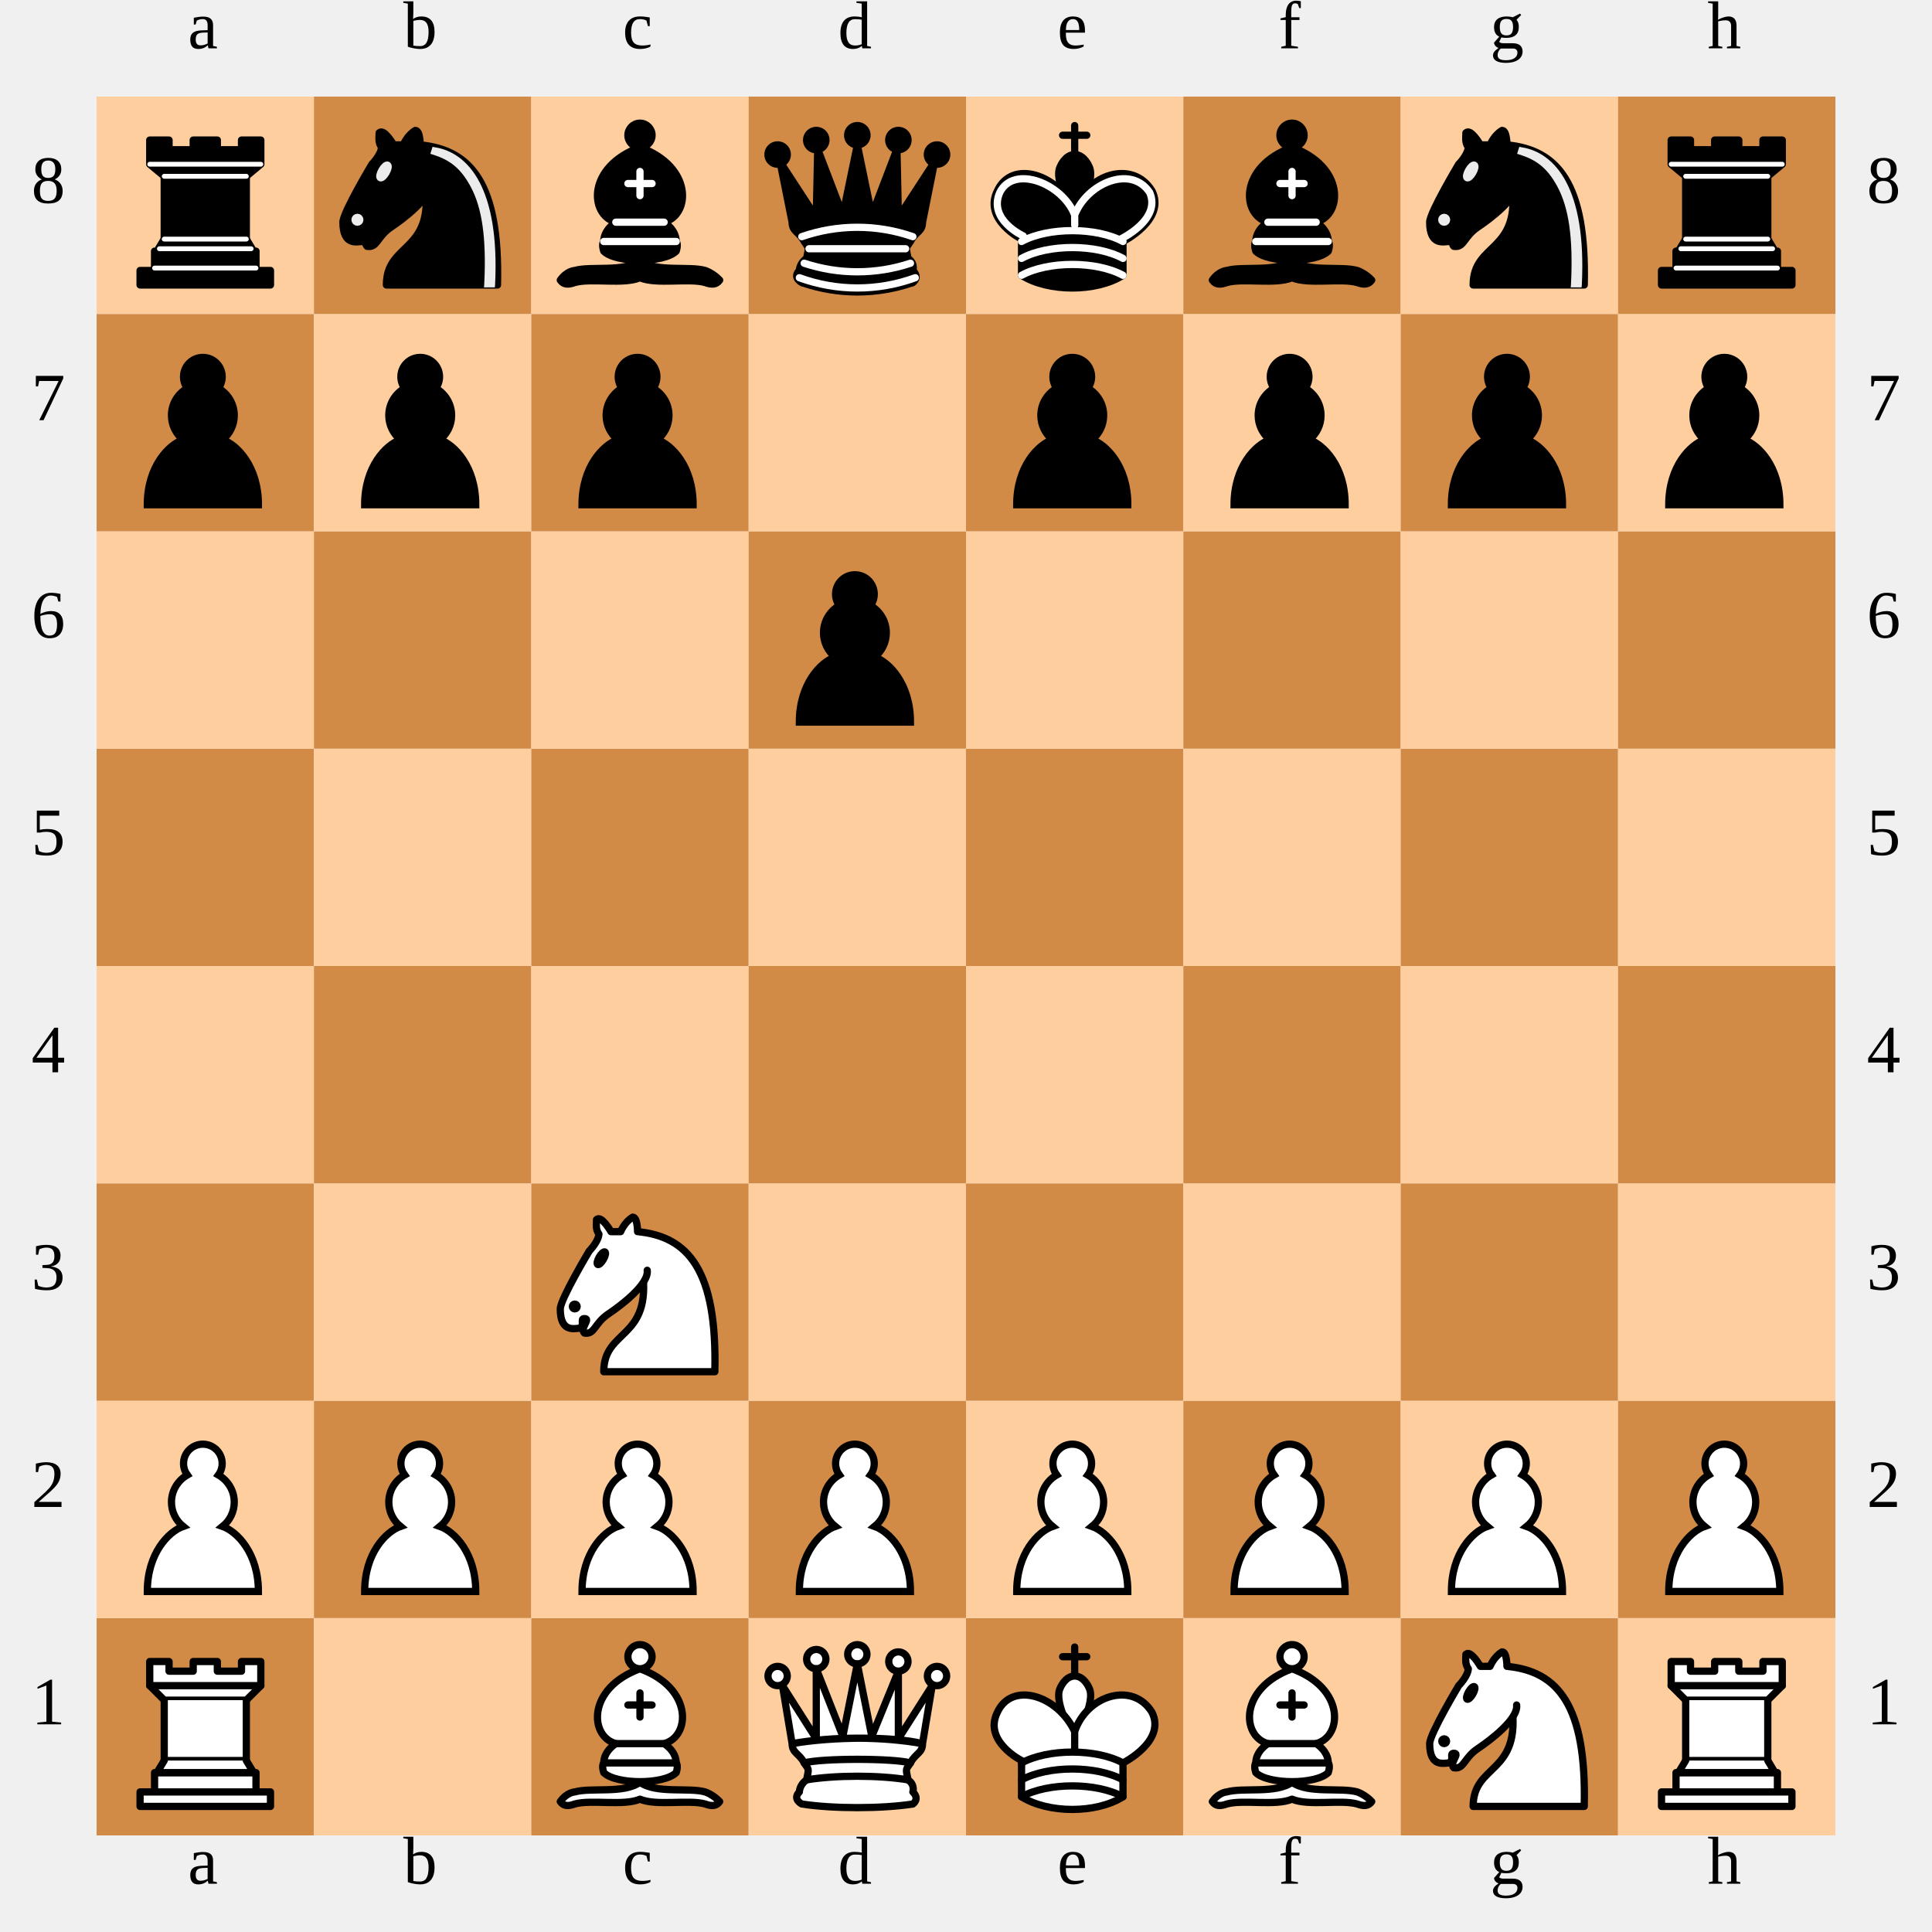
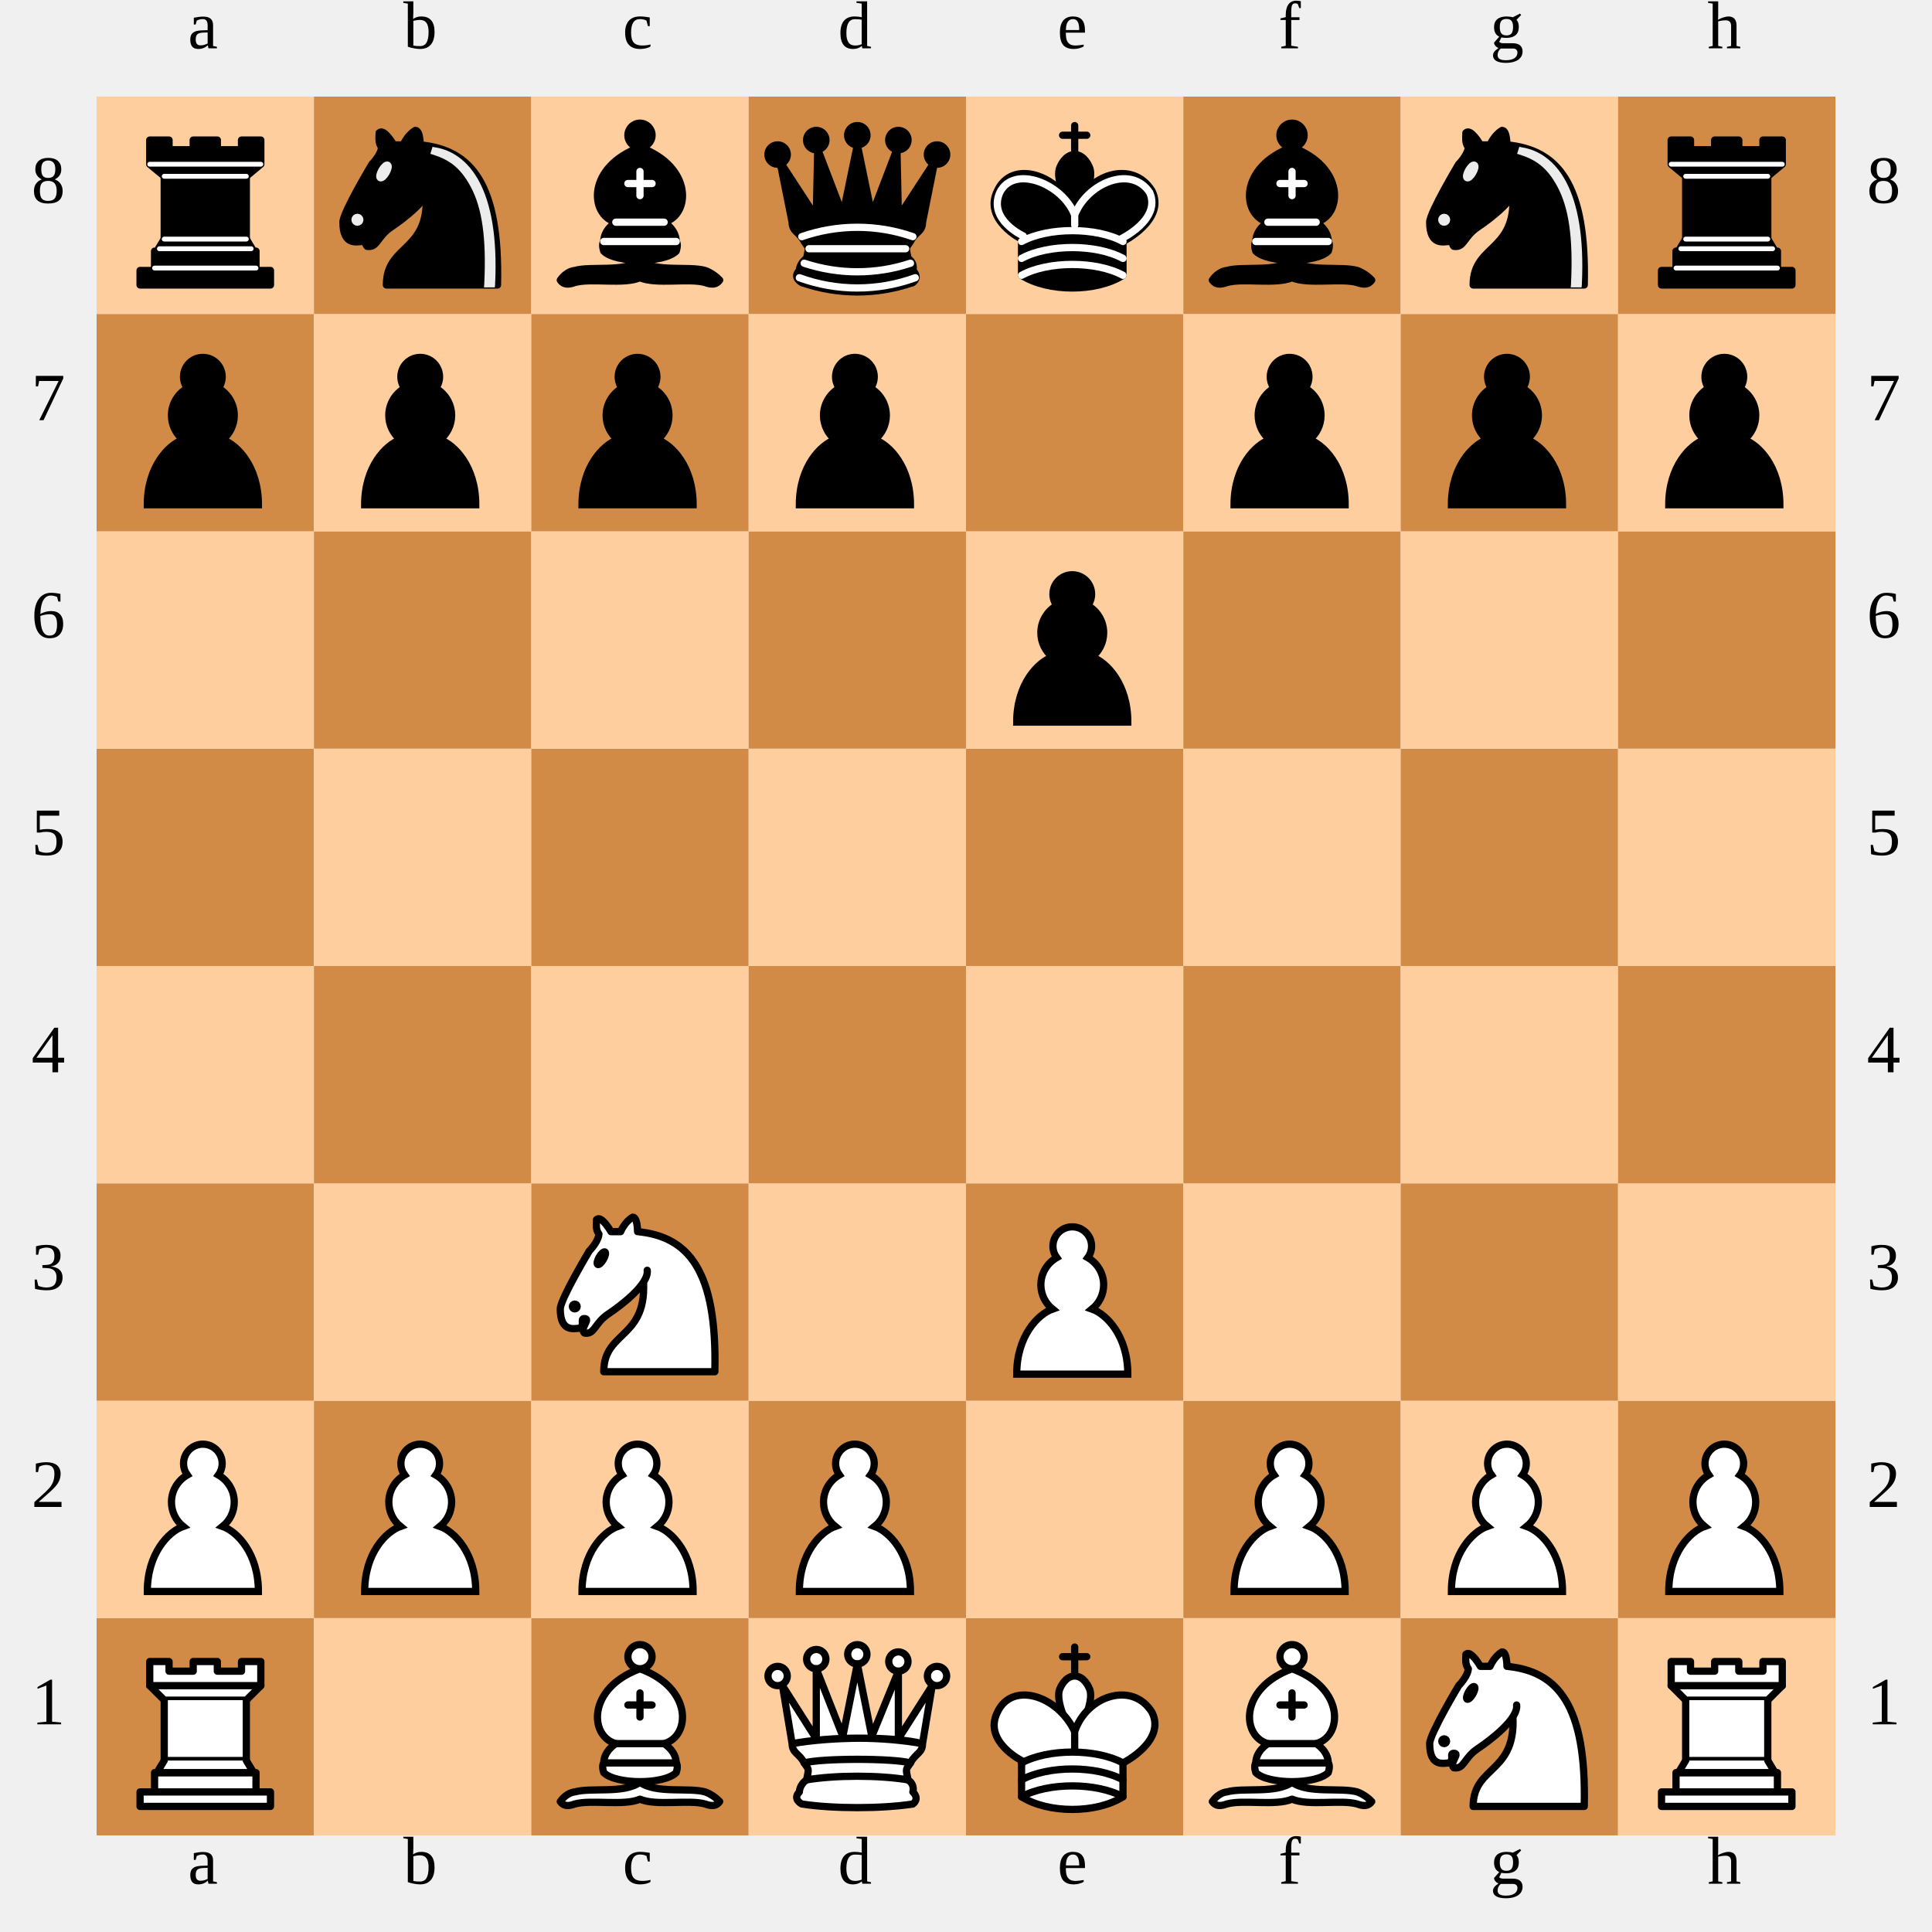
<svg xmlns="http://www.w3.org/2000/svg" xmlns:xlink="http://www.w3.org/1999/xlink" version="1.1" viewBox="0 0 400 400">
  <defs>
    <g class="white pawn" id="white-pawn">
      <path d="M22 9c-2.21 0-4 1.79-4 4 0 .89.29 1.71.78 2.38-1.95 1.12-3.28 3.21-3.28 5.62 0 2.03.94 3.84 2.41 5.03-3 1.06-7.41 5.55-7.41 13.47h23c0-7.92-4.41-12.41-7.41-13.47 1.47-1.19 2.41-3 2.41-5.03 0-2.41-1.33-4.5-3.28-5.62.49-.67.78-1.49.78-2.38 0-2.21-1.79-4-4-4z" fill="#fff" stroke="#000" stroke-linecap="round" stroke-width="1.5" />
    </g>
    <g class="white knight" fill="none" fill-rule="evenodd" id="white-knight" stroke="#000" stroke-linecap="round" stroke-linejoin="round" stroke-width="1.5">
      <path d="M 22,10 C 32.5,11 38.5,18 38,39 L 15,39 C 15,30 25,32.5 23,18" style="fill:#ffffff; stroke:#000000;" />
      <path d="M 24,18 C 24.38,20.91 18.45,25.37 16,27 C 13,29 13.18,31.34 11,31 C 9.958,30.06 12.41,27.96 11,28 C 10,28 11.19,29.23 10,30 C 9,30 5.997,31 6,26 C 6,24 12,14 12,14 C 12,14 13.89,12.1 14,10.5 C 13.27,9.506 13.5,8.5 13.5,7.5 C 14.5,6.5 16.5,10 16.5,10 L 18.5,10 C 18.5,10 19.28,8.008 21,7 C 22,7 22,10 22,10" style="fill:#ffffff; stroke:#000000;" />
      <path d="M 9.5 25.5 A 0.5 0.5 0 1 1 8.5,25.5 A 0.5 0.5 0 1 1 9.5 25.5 z" style="fill:#000000; stroke:#000000;" />
      <path d="M 15 15.5 A 0.5 1.5 0 1 1 14,15.5 A 0.5 1.5 0 1 1 15 15.5 z" style="fill:#000000; stroke:#000000;" transform="matrix(0.866,0.5,-0.5,0.866,9.693,-5.173)" />
    </g>
    <g class="white bishop" fill="none" fill-rule="evenodd" id="white-bishop" stroke="#000" stroke-linecap="round" stroke-linejoin="round" stroke-width="1.5">
      <g fill="#fff" stroke-linecap="butt">
        <path d="M9 36c3.39-.97 10.11.43 13.5-2 3.39 2.43 10.11 1.03 13.5 2 0 0 1.65.54 3 2-.68.97-1.65.99-3 .5-3.39-.97-10.11.46-13.5-1-3.39 1.46-10.11.03-13.5 1-1.354.49-2.323.47-3-.5 1.354-1.94 3-2 3-2zM15 32c2.5 2.5 12.5 2.5 15 0 .5-1.5 0-2 0-2 0-2.5-2.5-4-2.5-4 5.5-1.5 6-11.5-5-15.5-11 4-10.5 14-5 15.5 0 0-2.5 1.5-2.5 4 0 0-.5.5 0 2zM25 8a2.5 2.5 0 1 1-5 0 2.5 2.5 0 1 1 5 0z" />
      </g>
      <path d="M17.5 26h10M15 30h15m-7.5-14.5v5M20 18h5" stroke-linejoin="miter" />
    </g>
    <g class="white rook" fill="#fff" fill-rule="evenodd" id="white-rook" stroke="#000" stroke-linecap="round" stroke-linejoin="round" stroke-width="1.5">
      <path d="M9 39h27v-3H9v3zM12 36v-4h21v4H12zM11 14V9h4v2h5V9h5v2h5V9h4v5" stroke-linecap="butt" />
      <path d="M34 14l-3 3H14l-3-3" />
      <path d="M31 17v12.5H14V17" stroke-linecap="butt" stroke-linejoin="miter" />
      <path d="M31 29.5l1.5 2.5h-20l1.5-2.5" />
      <path d="M11 14h23" fill="none" stroke-linejoin="miter" />
    </g>
    <g class="white queen" fill="#fff" fill-rule="evenodd" id="white-queen" stroke="#000" stroke-linecap="round" stroke-linejoin="round" stroke-width="1.5">
      <path d="M8 12a2 2 0 1 1-4 0 2 2 0 1 1 4 0zM24.5 7.5a2 2 0 1 1-4 0 2 2 0 1 1 4 0zM41 12a2 2 0 1 1-4 0 2 2 0 1 1 4 0zM16 8.5a2 2 0 1 1-4 0 2 2 0 1 1 4 0zM33 9a2 2 0 1 1-4 0 2 2 0 1 1 4 0z" />
      <path d="M9 26c8.5-1.5 21-1.5 27 0l2-12-7 11V11l-5.5 13.5-3-15-3 15-5.5-14V25L7 14l2 12zM9 26c0 2 1.5 2 2.5 4 1 1.5 1 1 .5 3.5-1.5 1-1.5 2.5-1.5 2.5-1.5 1.5.5 2.5.5 2.5 6.5 1 16.5 1 23 0 0 0 1.5-1 0-2.5 0 0 .5-1.5-1-2.5-.5-2.5-.5-2 .5-3.5 1-2 2.5-2 2.5-4-8.5-1.5-18.5-1.5-27 0z" stroke-linecap="butt" />
      <path d="M11.5 30c3.5-1 18.5-1 22 0M12 33.5c6-1 15-1 21 0" fill="none" />
    </g>
    <g class="white king" fill="none" fill-rule="evenodd" id="white-king" stroke="#000" stroke-linecap="round" stroke-linejoin="round" stroke-width="1.5">
      <path d="M22.5 11.63V6M20 8h5" stroke-linejoin="miter" />
      <path d="M22.5 25s4.5-7.5 3-10.5c0 0-1-2.5-3-2.5s-3 2.5-3 2.5c-1.5 3 3 10.5 3 10.5" fill="#fff" stroke-linecap="butt" stroke-linejoin="miter" />
      <path d="M11.5 37c5.5 3.5 15.5 3.5 21 0v-7s9-4.5 6-10.5c-4-6.5-13.5-3.5-16 4V27v-3.5c-3.5-7.5-13-10.5-16-4-3 6 5 10 5 10V37z" fill="#fff" />
      <path d="M11.5 30c5.5-3 15.5-3 21 0m-21 3.5c5.5-3 15.5-3 21 0m-21 3.5c5.5-3 15.5-3 21 0" />
    </g>
    <g class="black pawn" id="black-pawn">
      <path d="M22 9c-2.21 0-4 1.79-4 4 0 .89.29 1.71.78 2.38-1.95 1.12-3.28 3.21-3.28 5.62 0 2.03.94 3.84 2.41 5.03-3 1.06-7.41 5.55-7.41 13.47h23c0-7.92-4.41-12.41-7.41-13.47 1.47-1.19 2.41-3 2.41-5.03 0-2.41-1.33-4.5-3.28-5.62.49-.67.78-1.49.78-2.38 0-2.21-1.79-4-4-4z" stroke="#000" stroke-linecap="round" stroke-width="1.5" />
    </g>
    <g class="black knight" fill="none" fill-rule="evenodd" id="black-knight" stroke="#000" stroke-linecap="round" stroke-linejoin="round" stroke-width="1.5">
      <path d="M 22,10 C 32.5,11 38.5,18 38,39 L 15,39 C 15,30 25,32.5 23,18" style="fill:#000000; stroke:#000000;" />
      <path d="M 24,18 C 24.38,20.91 18.45,25.37 16,27 C 13,29 13.18,31.34 11,31 C 9.958,30.06 12.41,27.96 11,28 C 10,28 11.19,29.23 10,30 C 9,30 5.997,31 6,26 C 6,24 12,14 12,14 C 12,14 13.89,12.1 14,10.5 C 13.27,9.506 13.5,8.5 13.5,7.5 C 14.5,6.5 16.5,10 16.5,10 L 18.5,10 C 18.5,10 19.28,8.008 21,7 C 22,7 22,10 22,10" style="fill:#000000; stroke:#000000;" />
      <path d="M 9.5 25.5 A 0.5 0.5 0 1 1 8.5,25.5 A 0.5 0.5 0 1 1 9.5 25.5 z" style="fill:#ececec; stroke:#ececec;" />
      <path d="M 15 15.5 A 0.5 1.5 0 1 1 14,15.5 A 0.5 1.5 0 1 1 15 15.5 z" style="fill:#ececec; stroke:#ececec;" transform="matrix(0.866,0.5,-0.5,0.866,9.693,-5.173)" />
      <path d="M 24.55,10.4 L 24.1,11.85 L 24.6,12 C 27.75,13 30.25,14.49 32.5,18.75 C 34.75,23.01 35.75,29.06 35.25,39 L 35.2,39.5 L 37.45,39.5 L 37.5,39 C 38,28.94 36.62,22.15 34.25,17.66 C 31.88,13.17 28.46,11.02 25.06,10.5 L 24.55,10.4 z " style="fill:#ececec; stroke:none;" />
    </g>
    <g class="black bishop" fill="none" fill-rule="evenodd" id="black-bishop" stroke="#000" stroke-linecap="round" stroke-linejoin="round" stroke-width="1.5">
      <path d="M9 36c3.39-.97 10.11.43 13.5-2 3.39 2.43 10.11 1.03 13.5 2 0 0 1.65.54 3 2-.68.97-1.65.99-3 .5-3.39-.97-10.11.46-13.5-1-3.39 1.46-10.11.03-13.5 1-1.354.49-2.323.47-3-.5 1.354-1.94 3-2 3-2zm6-4c2.5 2.5 12.5 2.5 15 0 .5-1.5 0-2 0-2 0-2.5-2.5-4-2.5-4 5.5-1.5 6-11.5-5-15.5-11 4-10.5 14-5 15.5 0 0-2.5 1.5-2.5 4 0 0-.5.5 0 2zM25 8a2.5 2.5 0 1 1-5 0 2.5 2.5 0 1 1 5 0z" fill="#000" stroke-linecap="butt" />
      <path d="M17.5 26h10M15 30h15m-7.5-14.5v5M20 18h5" stroke="#fff" stroke-linejoin="miter" />
    </g>
    <g class="black rook" fill="#000" fill-rule="evenodd" id="black-rook" stroke="#000" stroke-linecap="round" stroke-linejoin="round" stroke-width="1.5">
      <path d="M9 39h27v-3H9v3zM12.5 32l1.5-2.5h17l1.5 2.5h-20zM12 36v-4h21v4H12z" stroke-linecap="butt" />
      <path d="M14 29.5v-13h17v13H14z" stroke-linecap="butt" stroke-linejoin="miter" />
      <path d="M14 16.5L11 14h23l-3 2.5H14zM11 14V9h4v2h5V9h5v2h5V9h4v5H11z" stroke-linecap="butt" />
      <path d="M12 35.5h21M13 31.5h19M14 29.5h17M14 16.5h17M11 14h23" fill="none" stroke="#fff" stroke-linejoin="miter" stroke-width="1" />
    </g>
    <g class="black queen" fill="#000" fill-rule="evenodd" id="black-queen" stroke="#000" stroke-linecap="round" stroke-linejoin="round" stroke-width="1.5">
      <g fill="#000" stroke="none">
        <circle cx="6" cy="12" r="2.75" />
        <circle cx="14" cy="9" r="2.75" />
        <circle cx="22.5" cy="8" r="2.75" />
        <circle cx="31" cy="9" r="2.75" />
        <circle cx="39" cy="12" r="2.75" />
      </g>
      <path d="M9 26c8.5-1.5 21-1.5 27 0l2.5-12.5L31 25l-.3-14.1-5.2 13.6-3-14.5-3 14.5-5.2-13.6L14 25 6.5 13.5 9 26zM9 26c0 2 1.5 2 2.5 4 1 1.5 1 1 .5 3.5-1.5 1-1.5 2.5-1.5 2.5-1.5 1.5.5 2.5.5 2.5 6.5 1 16.5 1 23 0 0 0 1.5-1 0-2.5 0 0 .5-1.5-1-2.5-.5-2.5-.5-2 .5-3.5 1-2 2.5-2 2.5-4-8.5-1.5-18.5-1.5-27 0z" stroke-linecap="butt" />
      <path d="M11 38.5a35 35 1 0 0 23 0" fill="none" stroke-linecap="butt" />
      <path d="M11 29a35 35 1 0 1 23 0M12.5 31.5h20M11.5 34.5a35 35 1 0 0 22 0M10.5 37.5a35 35 1 0 0 24 0" fill="none" stroke="#fff" />
    </g>
    <g class="black king" fill="none" fill-rule="evenodd" id="black-king" stroke="#000" stroke-linecap="round" stroke-linejoin="round" stroke-width="1.5">
      <path d="M22.5 11.63V6" stroke-linejoin="miter" />
      <path d="M22.5 25s4.5-7.5 3-10.5c0 0-1-2.5-3-2.5s-3 2.5-3 2.5c-1.5 3 3 10.5 3 10.5" fill="#000" stroke-linecap="butt" stroke-linejoin="miter" />
      <path d="M11.5 37c5.5 3.5 15.5 3.5 21 0v-7s9-4.5 6-10.5c-4-6.5-13.5-3.5-16 4V27v-3.5c-3.5-7.5-13-10.5-16-4-3 6 5 10 5 10V37z" fill="#000" />
      <path d="M20 8h5" stroke-linejoin="miter" />
      <path d="M32 29.5s8.5-4 6.03-9.65C34.15 14 25 18 22.5 24.5l.01 2.1-.01-2.1C20 18 9.906 14 6.997 19.85c-2.497 5.65 4.853 9 4.853 9M11.5 30c5.5-3 15.5-3 21 0m-21 3.5c5.5-3 15.5-3 21 0m-21 3.5c5.5-3 15.5-3 21 0" stroke="#fff" />
    </g>
  </defs>
  <rect class="square dark a1" fill="#d18b47" height="45" stroke="none" width="45" x="20" y="335" />
  <use transform="translate(20, 335)" xlink:href="#white-rook" />
  <rect class="square light b1" fill="#ffce9e" height="45" stroke="none" width="45" x="65" y="335" />
  <rect class="square dark c1" fill="#d18b47" height="45" stroke="none" width="45" x="110" y="335" />
  <use transform="translate(110, 335)" xlink:href="#white-bishop" />
  <rect class="square light d1" fill="#ffce9e" height="45" stroke="none" width="45" x="155" y="335" />
  <use transform="translate(155, 335)" xlink:href="#white-queen" />
  <rect class="square dark e1" fill="#d18b47" height="45" stroke="none" width="45" x="200" y="335" />
  <use transform="translate(200, 335)" xlink:href="#white-king" />
  <rect class="square light f1" fill="#ffce9e" height="45" stroke="none" width="45" x="245" y="335" />
  <use transform="translate(245, 335)" xlink:href="#white-bishop" />
  <rect class="square dark g1" fill="#d18b47" height="45" stroke="none" width="45" x="290" y="335" />
  <use transform="translate(290, 335)" xlink:href="#white-knight" />
  <rect class="square light h1" fill="#ffce9e" height="45" stroke="none" width="45" x="335" y="335" />
  <use transform="translate(335, 335)" xlink:href="#white-rook" />
  <rect class="square light a2" fill="#ffce9e" height="45" stroke="none" width="45" x="20" y="290" />
  <use transform="translate(20, 290)" xlink:href="#white-pawn" />
  <rect class="square dark b2" fill="#d18b47" height="45" stroke="none" width="45" x="65" y="290" />
  <use transform="translate(65, 290)" xlink:href="#white-pawn" />
  <rect class="square light c2" fill="#ffce9e" height="45" stroke="none" width="45" x="110" y="290" />
  <use transform="translate(110, 290)" xlink:href="#white-pawn" />
  <rect class="square dark d2" fill="#d18b47" height="45" stroke="none" width="45" x="155" y="290" />
  <use transform="translate(155, 290)" xlink:href="#white-pawn" />
  <rect class="square light e2" fill="#ffce9e" height="45" stroke="none" width="45" x="200" y="290" />
-   <use transform="translate(200, 290)" xlink:href="#white-pawn" />
  <rect class="square dark f2" fill="#d18b47" height="45" stroke="none" width="45" x="245" y="290" />
  <use transform="translate(245, 290)" xlink:href="#white-pawn" />
  <rect class="square light g2" fill="#ffce9e" height="45" stroke="none" width="45" x="290" y="290" />
  <use transform="translate(290, 290)" xlink:href="#white-pawn" />
  <rect class="square dark h2" fill="#d18b47" height="45" stroke="none" width="45" x="335" y="290" />
  <use transform="translate(335, 290)" xlink:href="#white-pawn" />
  <rect class="square dark a3" fill="#d18b47" height="45" stroke="none" width="45" x="20" y="245" />
  <rect class="square light b3" fill="#ffce9e" height="45" stroke="none" width="45" x="65" y="245" />
  <rect class="square dark c3" fill="#d18b47" height="45" stroke="none" width="45" x="110" y="245" />
  <use transform="translate(110, 245)" xlink:href="#white-knight" />
  <rect class="square light d3" fill="#ffce9e" height="45" stroke="none" width="45" x="155" y="245" />
  <rect class="square dark e3" fill="#d18b47" height="45" stroke="none" width="45" x="200" y="245" />
+   <use transform="translate(200, 245)" xlink:href="#white-pawn" />
  <rect class="square light f3" fill="#ffce9e" height="45" stroke="none" width="45" x="245" y="245" />
  <rect class="square dark g3" fill="#d18b47" height="45" stroke="none" width="45" x="290" y="245" />
  <rect class="square light h3" fill="#ffce9e" height="45" stroke="none" width="45" x="335" y="245" />
  <rect class="square light a4" fill="#ffce9e" height="45" stroke="none" width="45" x="20" y="200" />
  <rect class="square dark b4" fill="#d18b47" height="45" stroke="none" width="45" x="65" y="200" />
  <rect class="square light c4" fill="#ffce9e" height="45" stroke="none" width="45" x="110" y="200" />
  <rect class="square dark d4" fill="#d18b47" height="45" stroke="none" width="45" x="155" y="200" />
  <rect class="square light e4" fill="#ffce9e" height="45" stroke="none" width="45" x="200" y="200" />
  <rect class="square dark f4" fill="#d18b47" height="45" stroke="none" width="45" x="245" y="200" />
  <rect class="square light g4" fill="#ffce9e" height="45" stroke="none" width="45" x="290" y="200" />
  <rect class="square dark h4" fill="#d18b47" height="45" stroke="none" width="45" x="335" y="200" />
  <rect class="square dark a5" fill="#d18b47" height="45" stroke="none" width="45" x="20" y="155" />
  <rect class="square light b5" fill="#ffce9e" height="45" stroke="none" width="45" x="65" y="155" />
  <rect class="square dark c5" fill="#d18b47" height="45" stroke="none" width="45" x="110" y="155" />
  <rect class="square light d5" fill="#ffce9e" height="45" stroke="none" width="45" x="155" y="155" />
  <rect class="square dark e5" fill="#d18b47" height="45" stroke="none" width="45" x="200" y="155" />
  <rect class="square light f5" fill="#ffce9e" height="45" stroke="none" width="45" x="245" y="155" />
  <rect class="square dark g5" fill="#d18b47" height="45" stroke="none" width="45" x="290" y="155" />
  <rect class="square light h5" fill="#ffce9e" height="45" stroke="none" width="45" x="335" y="155" />
  <rect class="square light a6" fill="#ffce9e" height="45" stroke="none" width="45" x="20" y="110" />
  <rect class="square dark b6" fill="#d18b47" height="45" stroke="none" width="45" x="65" y="110" />
  <rect class="square light c6" fill="#ffce9e" height="45" stroke="none" width="45" x="110" y="110" />
  <rect class="square dark d6" fill="#d18b47" height="45" stroke="none" width="45" x="155" y="110" />
-   <use transform="translate(155, 110)" xlink:href="#black-pawn" />
  <rect class="square light e6" fill="#ffce9e" height="45" stroke="none" width="45" x="200" y="110" />
+   <use transform="translate(200, 110)" xlink:href="#black-pawn" />
  <rect class="square dark f6" fill="#d18b47" height="45" stroke="none" width="45" x="245" y="110" />
  <rect class="square light g6" fill="#ffce9e" height="45" stroke="none" width="45" x="290" y="110" />
  <rect class="square dark h6" fill="#d18b47" height="45" stroke="none" width="45" x="335" y="110" />
  <rect class="square dark a7" fill="#d18b47" height="45" stroke="none" width="45" x="20" y="65" />
  <use transform="translate(20, 65)" xlink:href="#black-pawn" />
  <rect class="square light b7" fill="#ffce9e" height="45" stroke="none" width="45" x="65" y="65" />
  <use transform="translate(65, 65)" xlink:href="#black-pawn" />
  <rect class="square dark c7" fill="#d18b47" height="45" stroke="none" width="45" x="110" y="65" />
  <use transform="translate(110, 65)" xlink:href="#black-pawn" />
  <rect class="square light d7" fill="#ffce9e" height="45" stroke="none" width="45" x="155" y="65" />
+   <use transform="translate(155, 65)" xlink:href="#black-pawn" />
  <rect class="square dark e7" fill="#d18b47" height="45" stroke="none" width="45" x="200" y="65" />
-   <use transform="translate(200, 65)" xlink:href="#black-pawn" />
  <rect class="square light f7" fill="#ffce9e" height="45" stroke="none" width="45" x="245" y="65" />
  <use transform="translate(245, 65)" xlink:href="#black-pawn" />
  <rect class="square dark g7" fill="#d18b47" height="45" stroke="none" width="45" x="290" y="65" />
  <use transform="translate(290, 65)" xlink:href="#black-pawn" />
  <rect class="square light h7" fill="#ffce9e" height="45" stroke="none" width="45" x="335" y="65" />
  <use transform="translate(335, 65)" xlink:href="#black-pawn" />
  <rect class="square light a8" fill="#ffce9e" height="45" stroke="none" width="45" x="20" y="20" />
  <use transform="translate(20, 20)" xlink:href="#black-rook" />
  <rect class="square dark b8" fill="#d18b47" height="45" stroke="none" width="45" x="65" y="20" />
  <use transform="translate(65, 20)" xlink:href="#black-knight" />
  <rect class="square light c8" fill="#ffce9e" height="45" stroke="none" width="45" x="110" y="20" />
  <use transform="translate(110, 20)" xlink:href="#black-bishop" />
  <rect class="square dark d8" fill="#d18b47" height="45" stroke="none" width="45" x="155" y="20" />
  <use transform="translate(155, 20)" xlink:href="#black-queen" />
  <rect class="square light e8" fill="#ffce9e" height="45" stroke="none" width="45" x="200" y="20" />
  <use transform="translate(200, 20)" xlink:href="#black-king" />
  <rect class="square dark f8" fill="#d18b47" height="45" stroke="none" width="45" x="245" y="20" />
  <use transform="translate(245, 20)" xlink:href="#black-bishop" />
  <rect class="square light g8" fill="#ffce9e" height="45" stroke="none" width="45" x="290" y="20" />
  <use transform="translate(290, 20)" xlink:href="#black-knight" />
  <rect class="square dark h8" fill="#d18b47" height="45" stroke="none" width="45" x="335" y="20" />
  <use transform="translate(335, 20)" xlink:href="#black-rook" />
  <text alignment-baseline="middle" font-size="14" text-anchor="middle" x="42" y="10">a</text>
  <text alignment-baseline="middle" font-size="14" text-anchor="middle" x="42" y="390">a</text>
  <text alignment-baseline="middle" font-size="14" text-anchor="middle" x="87" y="10">b</text>
  <text alignment-baseline="middle" font-size="14" text-anchor="middle" x="87" y="390">b</text>
  <text alignment-baseline="middle" font-size="14" text-anchor="middle" x="132" y="10">c</text>
  <text alignment-baseline="middle" font-size="14" text-anchor="middle" x="132" y="390">c</text>
  <text alignment-baseline="middle" font-size="14" text-anchor="middle" x="177" y="10">d</text>
  <text alignment-baseline="middle" font-size="14" text-anchor="middle" x="177" y="390">d</text>
  <text alignment-baseline="middle" font-size="14" text-anchor="middle" x="222" y="10">e</text>
  <text alignment-baseline="middle" font-size="14" text-anchor="middle" x="222" y="390">e</text>
  <text alignment-baseline="middle" font-size="14" text-anchor="middle" x="267" y="10">f</text>
  <text alignment-baseline="middle" font-size="14" text-anchor="middle" x="267" y="390">f</text>
  <text alignment-baseline="middle" font-size="14" text-anchor="middle" x="312" y="10">g</text>
  <text alignment-baseline="middle" font-size="14" text-anchor="middle" x="312" y="390">g</text>
  <text alignment-baseline="middle" font-size="14" text-anchor="middle" x="357" y="10">h</text>
  <text alignment-baseline="middle" font-size="14" text-anchor="middle" x="357" y="390">h</text>
  <text alignment-baseline="middle" font-size="14" text-anchor="middle" x="10" y="357">1</text>
  <text alignment-baseline="middle" font-size="14" text-anchor="middle" x="390" y="357">1</text>
  <text alignment-baseline="middle" font-size="14" text-anchor="middle" x="10" y="312">2</text>
  <text alignment-baseline="middle" font-size="14" text-anchor="middle" x="390" y="312">2</text>
  <text alignment-baseline="middle" font-size="14" text-anchor="middle" x="10" y="267">3</text>
  <text alignment-baseline="middle" font-size="14" text-anchor="middle" x="390" y="267">3</text>
  <text alignment-baseline="middle" font-size="14" text-anchor="middle" x="10" y="222">4</text>
  <text alignment-baseline="middle" font-size="14" text-anchor="middle" x="390" y="222">4</text>
  <text alignment-baseline="middle" font-size="14" text-anchor="middle" x="10" y="177">5</text>
  <text alignment-baseline="middle" font-size="14" text-anchor="middle" x="390" y="177">5</text>
  <text alignment-baseline="middle" font-size="14" text-anchor="middle" x="10" y="132">6</text>
  <text alignment-baseline="middle" font-size="14" text-anchor="middle" x="390" y="132">6</text>
  <text alignment-baseline="middle" font-size="14" text-anchor="middle" x="10" y="87">7</text>
  <text alignment-baseline="middle" font-size="14" text-anchor="middle" x="390" y="87">7</text>
  <text alignment-baseline="middle" font-size="14" text-anchor="middle" x="10" y="42">8</text>
  <text alignment-baseline="middle" font-size="14" text-anchor="middle" x="390" y="42">8</text>
</svg>
